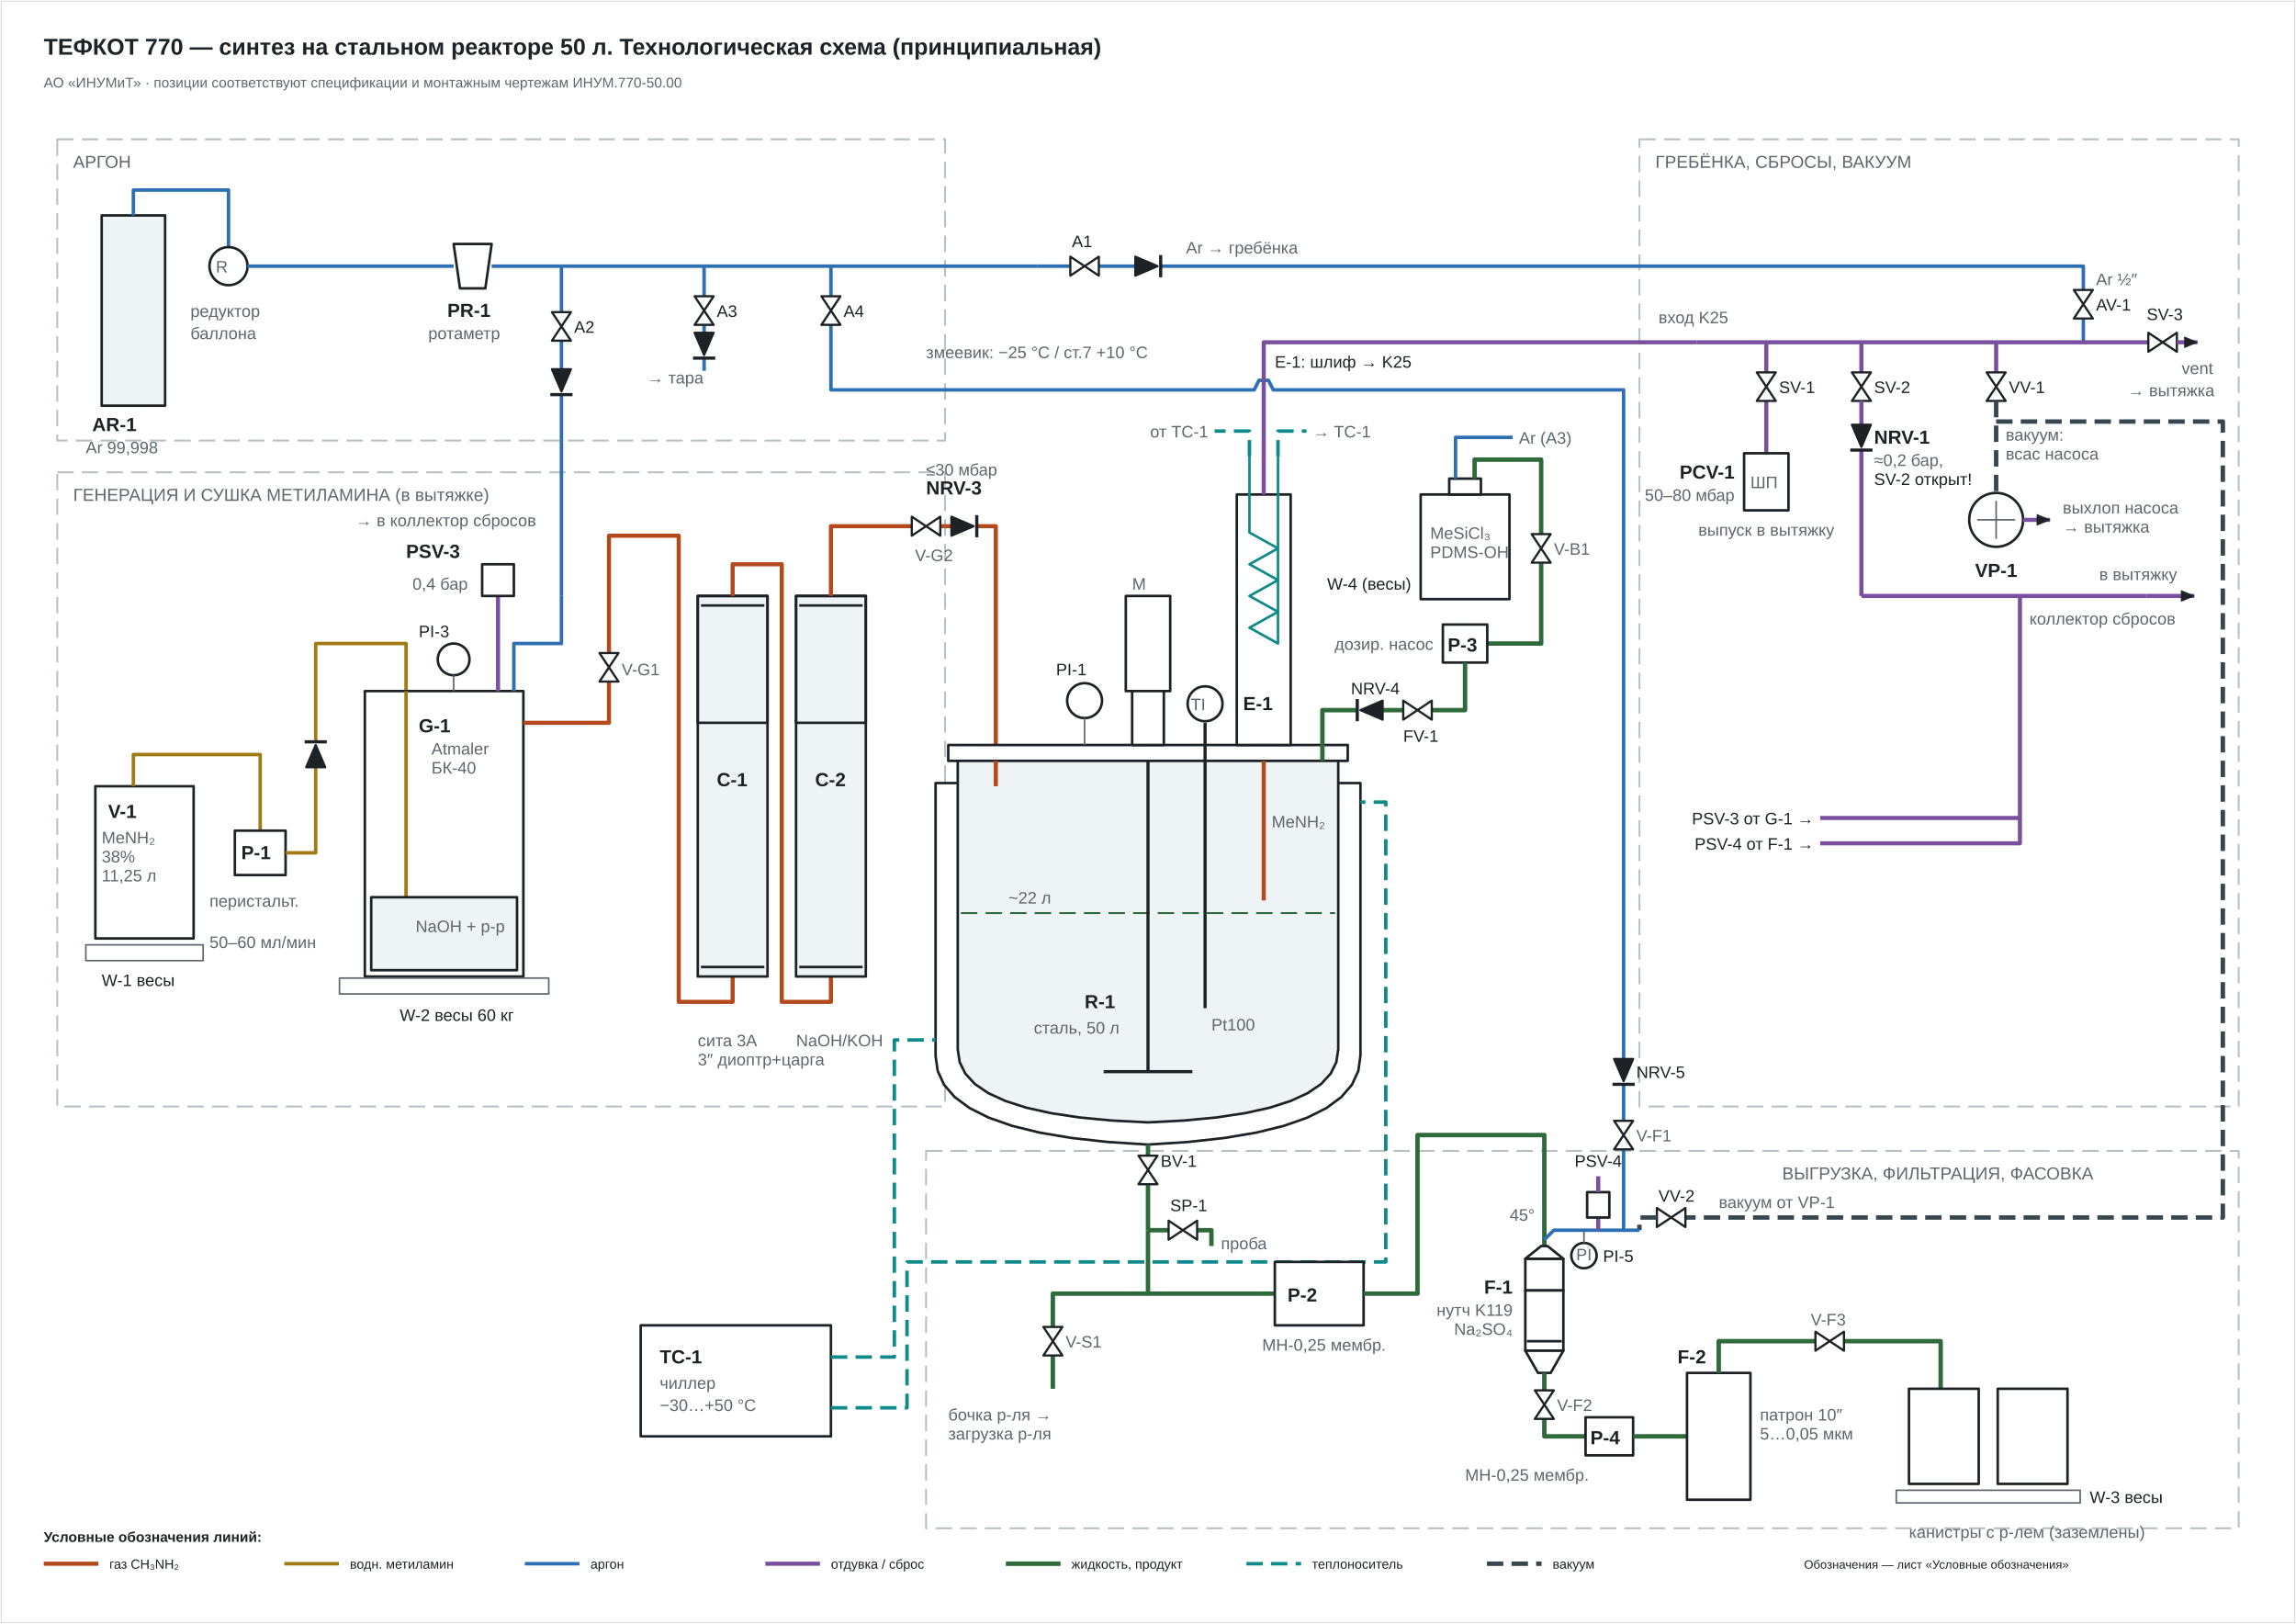
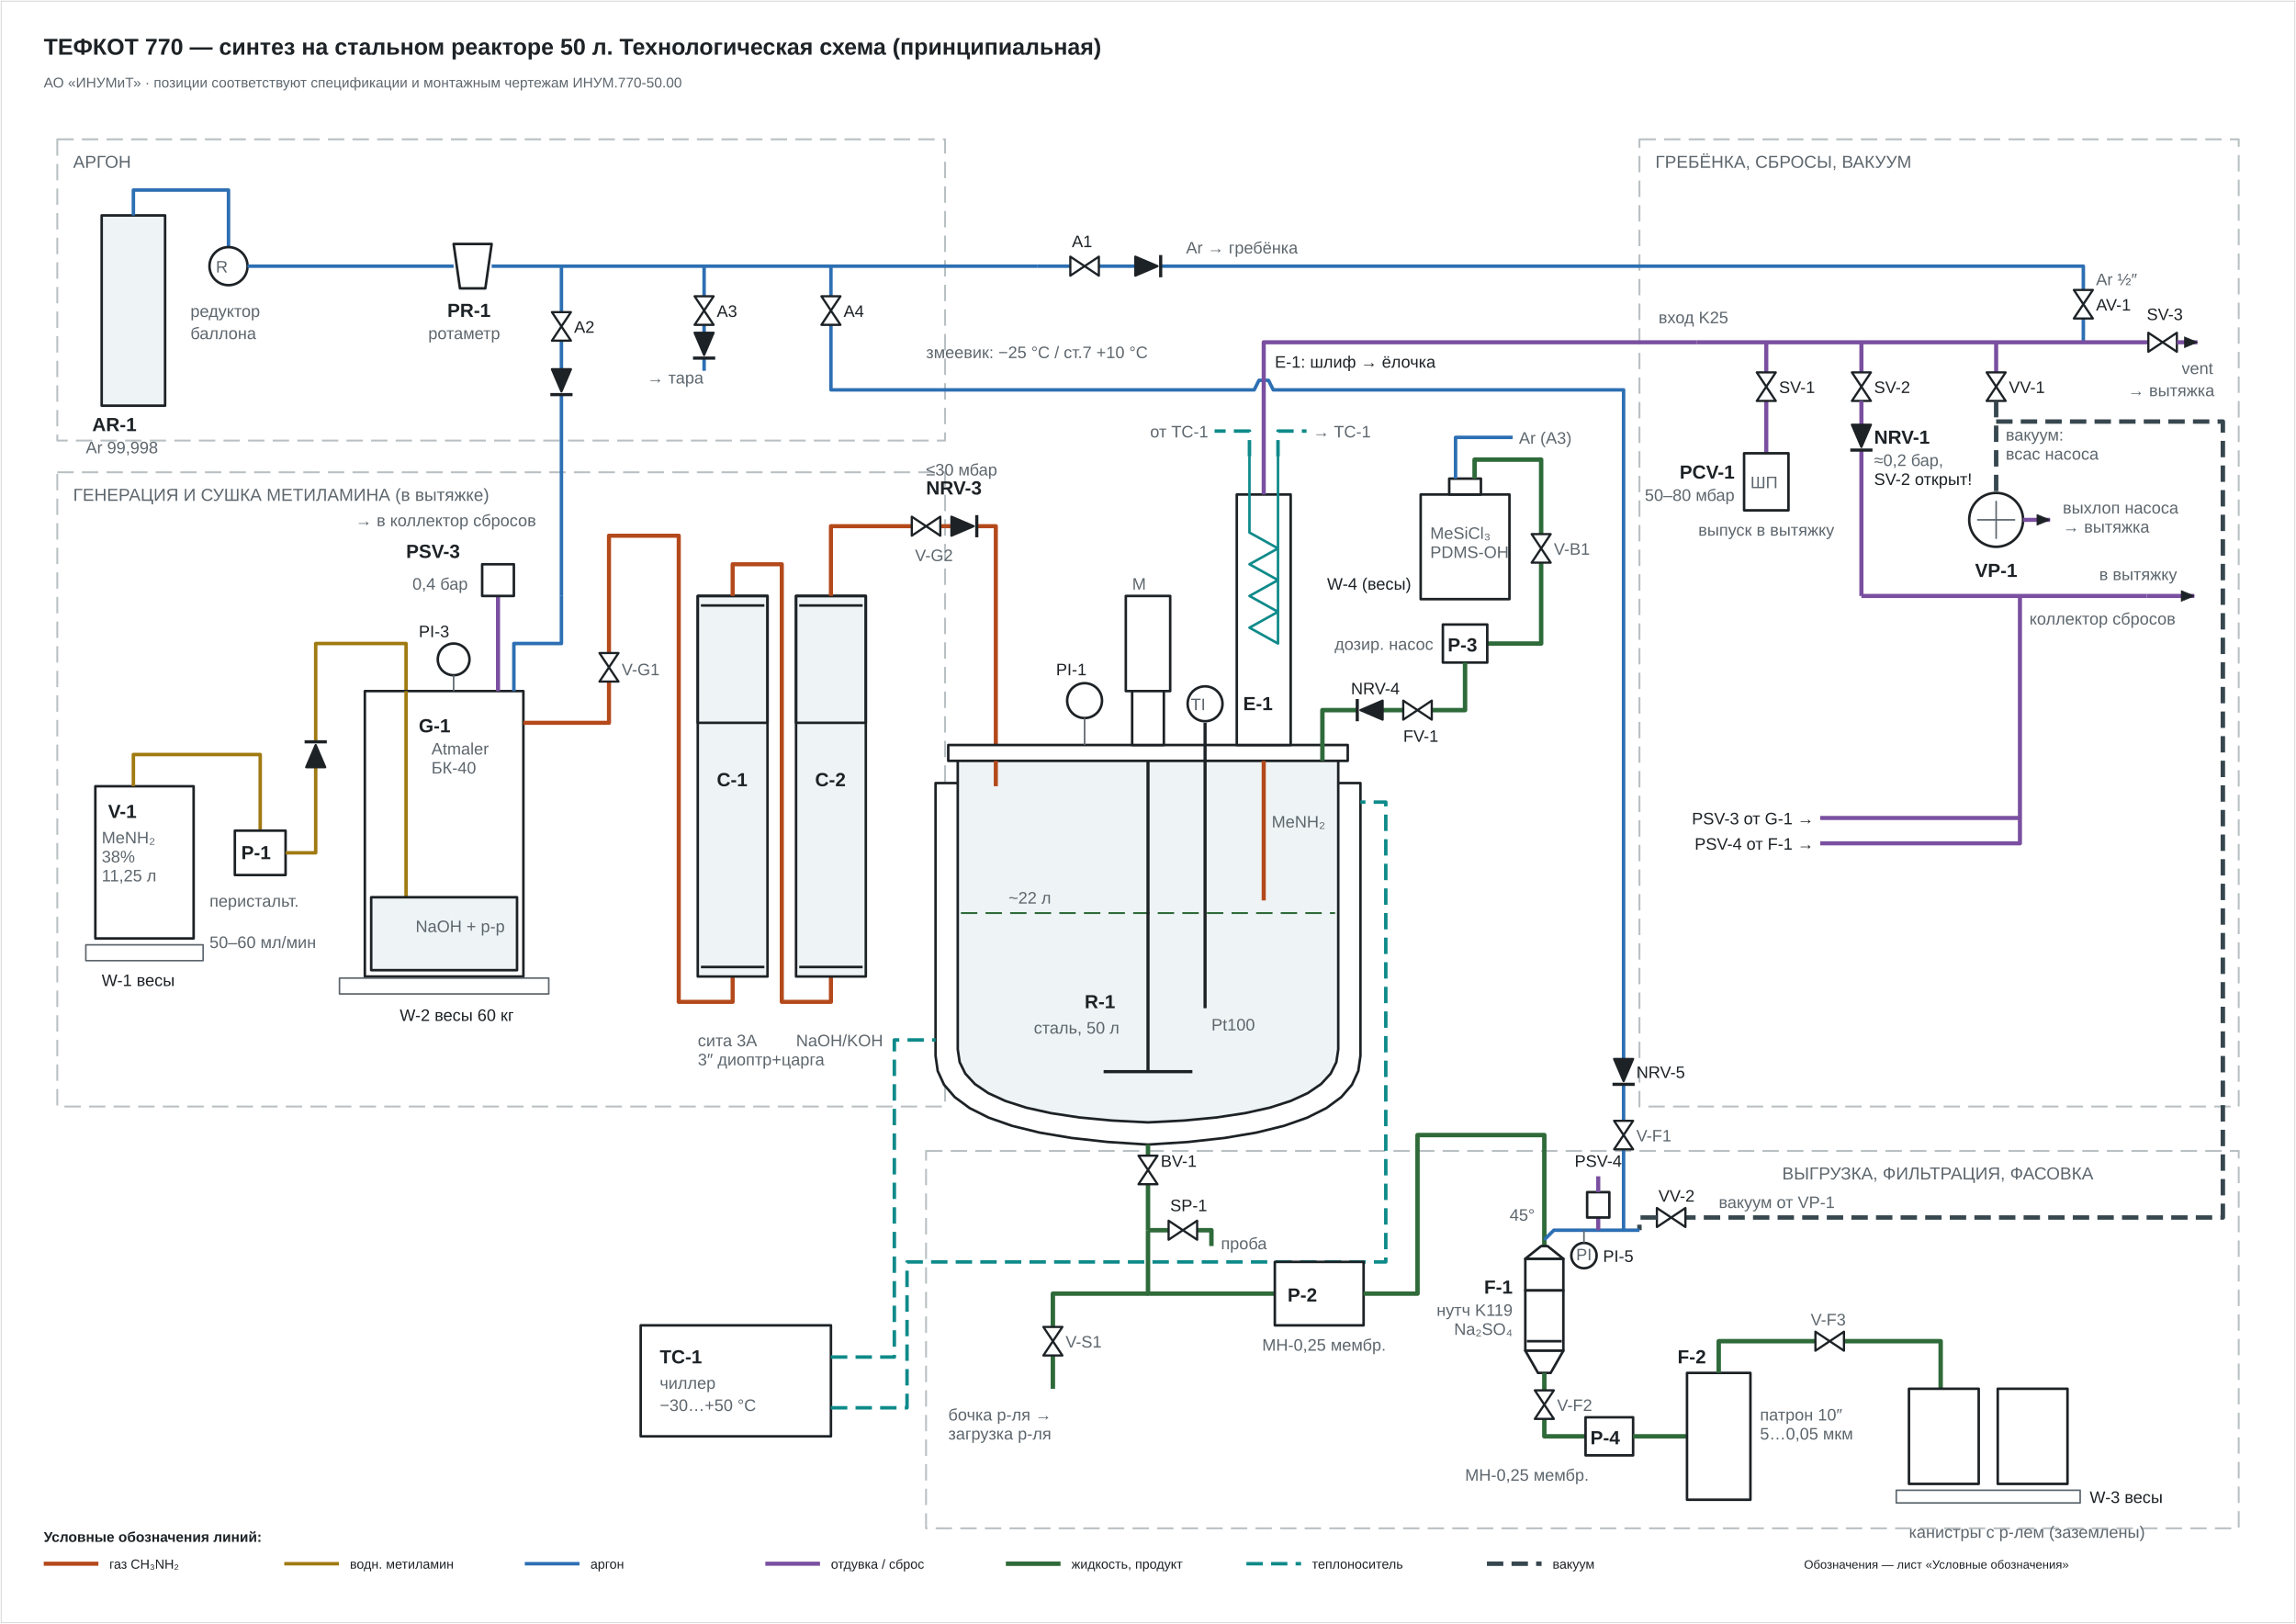
<svg xmlns="http://www.w3.org/2000/svg" viewBox="0 0 420.0 297.0" width="420.0mm" height="297.0mm" font-family="Arial, 'Liberation Sans', sans-serif">
  <rect width="100%" height="100%" fill="#fff" />
  <path d="M0.20,0.20 L419.80,0.20 L419.80,296.80 L0.20,296.80 Z" fill="none" stroke="#bbbbbb" stroke-width="0.1" stroke-linejoin="round" />
  <text x="8.00" y="10.00" font-size="4.2" text-anchor="start" fill="#1d2226" font-weight="bold">ТЕФКОТ 770 — синтез на стальном реакторе 50 л. Технологическая схема (принципиальная)</text>
  <text x="8.00" y="16.00" font-size="2.6" text-anchor="start" fill="#5d666d">АО «ИНУМиТ» · позиции соответствуют спецификации и монтажным чертежам ИНУМ.770-50.00</text>
  <path d="M10.48,25.48 L172.88,25.48 L172.88,80.58 L10.48,80.58 Z" fill="none" stroke="#b9c0c3" stroke-width="0.348" stroke-dasharray="3 1.5" stroke-linejoin="round" />
  <text x="13.38" y="30.70" font-size="3.19" text-anchor="start" fill="#5d666d">АРГОН</text>
  <path d="M10.48,86.38 L172.88,86.38 L172.88,202.38 L10.48,202.38 Z" fill="none" stroke="#b9c0c3" stroke-width="0.348" stroke-dasharray="3 1.5" stroke-linejoin="round" />
  <text x="13.38" y="91.60" font-size="3.19" text-anchor="start" fill="#5d666d">ГЕНЕРАЦИЯ И СУШКА МЕТИЛАМИНА (в вытяжке)</text>
  <path d="M299.90,25.48 L409.52,25.48 L409.52,202.38 L299.90,202.38 Z" fill="none" stroke="#b9c0c3" stroke-width="0.348" stroke-dasharray="3 1.5" stroke-linejoin="round" />
  <text x="302.80" y="30.70" font-size="3.19" text-anchor="start" fill="#5d666d">ГРЕБЁНКА, СБРОСЫ, ВАКУУМ</text>
  <path d="M169.40,210.50 L409.52,210.50 L409.52,279.52 L169.40,279.52 Z" fill="none" stroke="#b9c0c3" stroke-width="0.348" stroke-dasharray="3 1.5" stroke-linejoin="round" />
  <text x="326.00" y="215.72" font-size="3.19" text-anchor="start" fill="#5d666d">ВЫГРУЗКА, ФИЛЬТРАЦИЯ, ФАСОВКА</text>
  <path d="M18.60,39.40 L30.20,39.40 L30.20,74.20 L18.60,74.20 Z" fill="#eef3f5" stroke="#1d2226" stroke-width="0.464" stroke-linejoin="round" />
  <text x="16.86" y="78.84" font-size="3.48" text-anchor="start" fill="#1d2226" font-weight="bold">AR-1</text>
  <text x="15.70" y="82.90" font-size="3.045" text-anchor="start" fill="#5d666d">Ar 99,998</text>
  <path d="M24.40,39.40 L24.40,34.76 L41.80,34.76 L41.80,45.20" fill="none" stroke="#2d6fb3" stroke-width="0.638" stroke-linejoin="round" />
  <circle cx="41.80" cy="48.68" r="3.48" fill="#ffffff" stroke="#1d2226" stroke-width="0.464" />
  <text x="39.48" y="49.84" font-size="3.045" text-anchor="start" fill="#5d666d">R</text>
  <text x="34.84" y="57.96" font-size="3.045" text-anchor="start" fill="#5d666d">редуктор</text>
  <text x="34.84" y="62.02" font-size="3.045" text-anchor="start" fill="#5d666d">баллона</text>
  <path d="M45.28,48.68 L82.98,48.68" fill="none" stroke="#2d6fb3" stroke-width="0.638" stroke-linejoin="round" />
  <path d="M82.98,44.62 L89.94,44.62 L88.78,52.74 L84.14,52.74 Z" fill="#ffffff" stroke="#1d2226" stroke-width="0.464" stroke-linejoin="round" />
  <text x="81.82" y="57.96" font-size="3.48" text-anchor="start" fill="#1d2226" font-weight="bold">PR-1</text>
  <text x="78.34" y="62.02" font-size="3.045" text-anchor="start" fill="#5d666d">ротаметр</text>
  <path d="M89.94,48.68 L169.40,48.68 L189.70,48.68" fill="none" stroke="#2d6fb3" stroke-width="0.638" stroke-linejoin="round" />
  <path d="M102.70,48.68 L102.70,57.09" fill="none" stroke="#2d6fb3" stroke-width="0.638" stroke-linejoin="round" />
  <path d="M102.70,62.31 L102.70,67.53" fill="none" stroke="#2d6fb3" stroke-width="0.638" stroke-linejoin="round" />
  <path d="M102.70,72.17 L102.70,109.00" fill="none" stroke="#2d6fb3" stroke-width="0.638" stroke-linejoin="round" />
  <path d="M100.96,57.09 L104.44,62.31 L100.96,62.31 L104.44,57.09 Z" fill="#ffffff" stroke="#1d2226" stroke-width="0.406" stroke-linejoin="round" />
  <text x="105.02" y="60.86" font-size="3.045" text-anchor="start" fill="#1d2226">A2</text>
  <path d="M100.96,67.53 L102.70,71.59 L104.44,67.53 Z" fill="#1d2226" stroke="#1d2226" stroke-width="0.406" stroke-linejoin="round" />
  <path d="M100.67,72.17 L104.73,72.17" fill="none" stroke="#1d2226" stroke-width="0.58" stroke-linejoin="round" />
  <path d="M128.80,48.68 L128.80,54.19" fill="none" stroke="#2d6fb3" stroke-width="0.638" stroke-linejoin="round" />
  <path d="M128.80,59.41 L128.80,60.86" fill="none" stroke="#2d6fb3" stroke-width="0.638" stroke-linejoin="round" />
  <path d="M128.80,65.50 L128.80,67.82" fill="none" stroke="#2d6fb3" stroke-width="0.638" stroke-linejoin="round" />
  <path d="M127.06,54.19 L130.54,59.41 L127.06,59.41 L130.54,54.19 Z" fill="#ffffff" stroke="#1d2226" stroke-width="0.406" stroke-linejoin="round" />
  <path d="M127.06,60.86 L128.80,64.92 L130.54,60.86 Z" fill="#1d2226" stroke="#1d2226" stroke-width="0.406" stroke-linejoin="round" />
  <path d="M126.77,65.50 L130.83,65.50" fill="none" stroke="#1d2226" stroke-width="0.58" stroke-linejoin="round" />
  <text x="131.12" y="57.96" font-size="3.045" text-anchor="start" fill="#1d2226">A3</text>
  <text x="118.36" y="70.14" font-size="3.045" text-anchor="start" fill="#5d666d">→ тара</text>
  <path d="M152.00,48.68 L152.00,54.19" fill="none" stroke="#2d6fb3" stroke-width="0.638" stroke-linejoin="round" />
  <path d="M152.00,59.41 L152.00,71.30 L229.43,71.30 L230.30,69.56 L232.04,69.56 L232.91,71.30 L297.00,71.30 L297.00,193.68" fill="none" stroke="#2d6fb3" stroke-width="0.638" stroke-linejoin="round" />
  <path d="M297.00,198.32 L297.00,204.99" fill="none" stroke="#2d6fb3" stroke-width="0.638" stroke-linejoin="round" />
  <path d="M297.00,210.21 L297.00,225.00" fill="none" stroke="#2d6fb3" stroke-width="0.638" stroke-linejoin="round" />
  <path d="M150.26,54.19 L153.74,59.41 L150.26,59.41 L153.74,54.19 Z" fill="#ffffff" stroke="#1d2226" stroke-width="0.406" stroke-linejoin="round" />
  <text x="154.32" y="57.96" font-size="3.045" text-anchor="start" fill="#1d2226">A4</text>
  <path d="M295.26,193.68 L297.00,197.74 L298.74,193.68 Z" fill="#1d2226" stroke="#1d2226" stroke-width="0.406" stroke-linejoin="round" />
  <path d="M294.97,198.32 L299.03,198.32" fill="none" stroke="#1d2226" stroke-width="0.58" stroke-linejoin="round" />
  <text x="299.32" y="197.16" font-size="3.045" text-anchor="start" fill="#1d2226">NRV-5</text>
  <path d="M295.26,204.99 L298.74,210.21 L295.26,210.21 L298.74,204.99 Z" fill="#ffffff" stroke="#1d2226" stroke-width="0.406" stroke-linejoin="round" />
  <text x="299.32" y="208.76" font-size="3.045" text-anchor="start" fill="#5d666d">V-F1</text>
  <path d="M189.70,48.68 L195.79,48.68" fill="none" stroke="#2d6fb3" stroke-width="0.638" stroke-linejoin="round" />
  <path d="M201.01,48.68 L207.68,48.68" fill="none" stroke="#2d6fb3" stroke-width="0.638" stroke-linejoin="round" />
  <path d="M212.32,48.68 L381.10,48.68 L381.10,53.03" fill="none" stroke="#2d6fb3" stroke-width="0.638" stroke-linejoin="round" />
  <path d="M381.10,58.25 L381.10,62.60" fill="none" stroke="#2d6fb3" stroke-width="0.638" stroke-linejoin="round" />
  <path d="M195.79,46.94 L201.01,50.42 L201.01,46.94 L195.79,50.42 Z" fill="#ffffff" stroke="#1d2226" stroke-width="0.406" stroke-linejoin="round" />
  <text x="196.08" y="45.20" font-size="3.045" text-anchor="start" fill="#1d2226">A1</text>
  <path d="M207.68,46.94 L211.74,48.68 L207.68,50.42 Z" fill="#1d2226" stroke="#1d2226" stroke-width="0.406" stroke-linejoin="round" />
  <path d="M212.32,46.65 L212.32,50.71" fill="none" stroke="#1d2226" stroke-width="0.58" stroke-linejoin="round" />
  <text x="216.96" y="46.36" font-size="3.045" text-anchor="start" fill="#5d666d">Ar → гребёнка</text>
  <path d="M17.44,143.80 L35.42,143.80 L35.42,171.64 L17.44,171.64 Z" fill="#ffffff" stroke="#1d2226" stroke-width="0.464" stroke-linejoin="round" />
  <text x="19.76" y="149.60" font-size="3.48" text-anchor="start" fill="#1d2226" font-weight="bold">V-1</text>
  <text x="18.60" y="154.24" font-size="3.045" text-anchor="start" fill="#5d666d">MeNH₂</text>
  <text x="18.60" y="157.72" font-size="3.045" text-anchor="start" fill="#5d666d">38%</text>
  <text x="18.60" y="161.20" font-size="3.045" text-anchor="start" fill="#5d666d">11,25 л</text>
  <path d="M15.70,172.80 L37.16,172.80 L37.16,175.70 L15.70,175.70 Z" fill="none" stroke="#5d666d" stroke-width="0.29" stroke-linejoin="round" />
  <text x="18.60" y="180.34" font-size="3.045" text-anchor="start" fill="#1d2226">W-1 весы</text>
  <path d="M24.40,143.80 L24.40,138.00 L47.60,138.00 L47.60,151.92" fill="none" stroke="#a07a12" stroke-width="0.638" stroke-linejoin="round" />
  <path d="M42.96,151.92 L52.24,151.92 L52.24,160.04 L42.96,160.04 Z" fill="#ffffff" stroke="#1d2226" stroke-width="0.464" stroke-linejoin="round" />
  <text x="44.12" y="157.14" font-size="3.48" text-anchor="start" fill="#1d2226" font-weight="bold">P-1</text>
  <text x="38.32" y="165.84" font-size="3.045" text-anchor="start" fill="#5d666d">перистальт.</text>
  <text x="38.32" y="173.38" font-size="3.045" text-anchor="start" fill="#5d666d">50–60 мл/мин</text>
  <path d="M52.24,155.98 L57.75,155.98 L57.75,140.32" fill="none" stroke="#a07a12" stroke-width="0.638" stroke-linejoin="round" />
  <path d="M57.75,135.68 L57.75,117.70 L74.28,117.70 L74.28,126.40" fill="none" stroke="#a07a12" stroke-width="0.638" stroke-linejoin="round" />
  <path d="M56.01,140.32 L57.75,136.26 L59.49,140.32 Z" fill="#1d2226" stroke="#1d2226" stroke-width="0.406" stroke-linejoin="round" />
  <path d="M55.72,135.68 L59.78,135.68" fill="none" stroke="#1d2226" stroke-width="0.58" stroke-linejoin="round" />
  <path d="M66.74,126.40 L95.74,126.40 L95.74,178.60 L66.74,178.60 Z" fill="#ffffff" stroke="#1d2226" stroke-width="0.464" stroke-linejoin="round" />
  <path d="M74.28,126.40 L74.28,172.80" fill="none" stroke="#a07a12" stroke-width="0.638" stroke-linejoin="round" />
  <path d="M67.90,164.10 L94.58,164.10 L94.58,177.44 L67.90,177.44 Z" fill="#eef3f5" stroke="#1d2226" stroke-width="0.464" stroke-linejoin="round" />
  <text x="76.02" y="170.48" font-size="3.045" text-anchor="start" fill="#5d666d">NaOH + р-р</text>
  <text x="76.60" y="133.94" font-size="3.48" text-anchor="start" fill="#1d2226" font-weight="bold">G-1</text>
  <text x="78.92" y="138.00" font-size="3.045" text-anchor="start" fill="#5d666d">Atmaler</text>
  <text x="78.92" y="141.48" font-size="3.045" text-anchor="start" fill="#5d666d">БК-40</text>
  <path d="M62.10,178.89 L100.38,178.89 L100.38,181.79 L62.10,181.79 Z" fill="none" stroke="#5d666d" stroke-width="0.29" stroke-linejoin="round" />
  <text x="73.12" y="186.72" font-size="3.045" text-anchor="start" fill="#1d2226">W-2 весы 60 кг</text>
  <path d="M91.10,126.40 L91.10,117.70 L91.10,109.00" fill="none" stroke="#7a4fa0" stroke-width="0.754" stroke-linejoin="round" />
  <path d="M88.20,103.20 L94.00,103.20 L94.00,109.00 L88.20,109.00 Z" fill="#ffffff" stroke="#1d2226" stroke-width="0.464" stroke-linejoin="round" />
  <text x="74.28" y="102.04" font-size="3.48" text-anchor="start" fill="#1d2226" font-weight="bold">PSV-3</text>
  <text x="75.44" y="107.84" font-size="3.045" text-anchor="start" fill="#5d666d">0,4 бар</text>
  <text x="65.00" y="96.24" font-size="3.045" text-anchor="start" fill="#5d666d">→ в коллектор сбросов</text>
  <circle cx="82.98" cy="120.60" r="2.90" fill="#ffffff" stroke="#1d2226" stroke-width="0.464" />
  <path d="M82.98,123.50 L82.98,126.40" fill="none" stroke="#5d666d" stroke-width="0.29" stroke-linejoin="round" />
  <text x="76.60" y="116.54" font-size="3.045" text-anchor="start" fill="#1d2226">PI-3</text>
  <path d="M102.70,109.00 L102.70,117.70 L94.00,117.70 L94.00,126.40" fill="none" stroke="#2d6fb3" stroke-width="0.638" stroke-linejoin="round" />
  <path d="M95.74,132.20 L111.40,132.20 L111.40,124.66" fill="none" stroke="#b4491b" stroke-width="0.754" stroke-linejoin="round" />
  <path d="M111.40,119.44 L111.40,97.98 L124.16,97.98 L124.16,183.24 L134.02,183.24 L134.02,178.60" fill="none" stroke="#b4491b" stroke-width="0.754" stroke-linejoin="round" />
  <path d="M109.66,119.44 L113.14,124.66 L109.66,124.66 L113.14,119.44 Z" fill="#ffffff" stroke="#1d2226" stroke-width="0.406" stroke-linejoin="round" />
  <text x="113.72" y="123.50" font-size="3.045" text-anchor="start" fill="#5d666d">V-G1</text>
  <path d="M127.64,109.00 L140.40,109.00 L140.40,178.60 L127.64,178.60 Z" fill="#eef3f5" stroke="#1d2226" stroke-width="0.464" stroke-linejoin="round" />
  <path d="M127.64,109.00 L140.40,109.00 L140.40,132.20 L127.64,132.20 Z" fill="none" stroke="#1d2226" stroke-width="0.464" stroke-linejoin="round" />
  <path d="M128.22,110.74 L139.82,110.74" fill="none" stroke="#1d2226" stroke-width="0.464" stroke-linejoin="round" />
  <path d="M128.22,176.86 L139.82,176.86" fill="none" stroke="#1d2226" stroke-width="0.464" stroke-linejoin="round" />
  <text x="131.12" y="143.80" font-size="3.48" text-anchor="start" fill="#1d2226" font-weight="bold">C-1</text>
  <text x="127.64" y="191.36" font-size="3.045" text-anchor="start" fill="#5d666d">сита 3A</text>
  <text x="127.64" y="194.84" font-size="3.045" text-anchor="start" fill="#5d666d">3″ диоптр+царга</text>
  <path d="M134.02,109.00 L134.02,103.20 L143.01,103.20 L143.01,183.24 L152.00,183.24 L152.00,178.60" fill="none" stroke="#b4491b" stroke-width="0.754" stroke-linejoin="round" />
  <path d="M145.62,109.00 L158.38,109.00 L158.38,178.60 L145.62,178.60 Z" fill="#eef3f5" stroke="#1d2226" stroke-width="0.464" stroke-linejoin="round" />
  <path d="M145.62,109.00 L158.38,109.00 L158.38,132.20 L145.62,132.20 Z" fill="none" stroke="#1d2226" stroke-width="0.464" stroke-linejoin="round" />
  <path d="M146.20,110.74 L157.80,110.74" fill="none" stroke="#1d2226" stroke-width="0.464" stroke-linejoin="round" />
  <path d="M146.20,176.86 L157.80,176.86" fill="none" stroke="#1d2226" stroke-width="0.464" stroke-linejoin="round" />
  <text x="149.10" y="143.80" font-size="3.48" text-anchor="start" fill="#1d2226" font-weight="bold">C-2</text>
  <text x="145.62" y="191.36" font-size="3.045" text-anchor="start" fill="#5d666d">NaOH/KOH</text>
  <path d="M152.00,109.00 L152.00,96.24 L166.79,96.24" fill="none" stroke="#b4491b" stroke-width="0.754" stroke-linejoin="round" />
  <path d="M172.01,96.24 L174.04,96.24" fill="none" stroke="#b4491b" stroke-width="0.754" stroke-linejoin="round" />
  <path d="M178.68,96.24 L182.16,96.24 L182.16,136.26" fill="none" stroke="#b4491b" stroke-width="0.754" stroke-linejoin="round" />
  <path d="M166.79,94.50 L172.01,97.98 L172.01,94.50 L166.79,97.98 Z" fill="#ffffff" stroke="#1d2226" stroke-width="0.406" stroke-linejoin="round" />
  <text x="167.37" y="102.62" font-size="3.045" text-anchor="start" fill="#5d666d">V-G2</text>
  <path d="M174.04,94.50 L178.10,96.24 L174.04,97.98 Z" fill="#1d2226" stroke="#1d2226" stroke-width="0.406" stroke-linejoin="round" />
  <path d="M178.68,94.21 L178.68,98.27" fill="none" stroke="#1d2226" stroke-width="0.58" stroke-linejoin="round" />
  <text x="169.40" y="90.44" font-size="3.48" text-anchor="start" fill="#1d2226" font-weight="bold">NRV-3</text>
  <text x="169.40" y="86.96" font-size="3.045" text-anchor="start" fill="#5d666d">≤30 мбар</text>
  <path d="M171.14,143.22 L171.14,193.10 L171.53,195.87 L172.69,198.39 L174.64,200.65 L177.36,202.66 L180.85,204.41 L185.13,205.91 L190.18,207.15 L196.01,208.13 L202.62,208.86 L210.00,209.34 L217.38,208.86 L223.99,208.13 L229.82,207.15 L234.87,205.91 L239.14,204.41 L242.64,202.66 L245.36,200.65 L247.31,198.39 L248.47,195.87 L248.86,193.10 L248.86,143.22 Z" fill="#ffffff" stroke="#1d2226" stroke-width="0.464" stroke-linejoin="round" />
  <path d="M175.20,138.00 L175.20,191.94 L175.55,194.27 L176.59,196.37 L178.33,198.26 L180.77,199.92 L183.90,201.36 L187.73,202.59 L192.25,203.59 L197.47,204.38 L203.39,204.94 L210.00,205.28 L216.61,204.94 L222.53,204.38 L227.75,203.59 L232.27,202.59 L236.10,201.36 L239.23,199.92 L241.67,198.26 L243.41,196.37 L244.45,194.27 L244.80,191.94 L244.80,138.00 Z" fill="#eef3f5" stroke="#1d2226" stroke-width="0.464" stroke-linejoin="round" />
  <path d="M173.46,136.26 L246.54,136.26 L246.54,139.16 L173.46,139.16 Z" fill="#ffffff" stroke="#1d2226" stroke-width="0.464" stroke-linejoin="round" />
  <path d="M175.78,167.00 L244.22,167.00" fill="none" stroke="#2f6b3a" stroke-width="0.348" stroke-dasharray="3 1.5" stroke-linejoin="round" />
  <text x="184.48" y="165.26" font-size="3.045" text-anchor="start" fill="#5d666d">~22 л</text>
  <text x="198.40" y="184.40" font-size="3.48" text-anchor="start" fill="#1d2226" font-weight="bold">R-1</text>
  <text x="189.12" y="189.04" font-size="3.045" text-anchor="start" fill="#5d666d">сталь, 50 л</text>
  <path d="M182.16,139.16 L182.16,143.80" fill="none" stroke="#b4491b" stroke-width="0.754" stroke-linejoin="round" />
  <path d="M231.17,139.16 L231.17,164.68" fill="none" stroke="#b4491b" stroke-width="0.754" stroke-linejoin="round" />
  <text x="232.62" y="151.34" font-size="3.045" text-anchor="start" fill="#5d666d">MeNH₂</text>
  <circle cx="198.40" cy="128.14" r="3.19" fill="#ffffff" stroke="#1d2226" stroke-width="0.464" />
  <path d="M198.40,131.33 L198.40,136.26" fill="none" stroke="#5d666d" stroke-width="0.29" stroke-linejoin="round" />
  <text x="193.18" y="123.50" font-size="3.045" text-anchor="start" fill="#1d2226">PI-1</text>
  <path d="M205.94,109.00 L214.06,109.00 L214.06,126.40 L205.94,126.40 Z" fill="#ffffff" stroke="#1d2226" stroke-width="0.464" stroke-linejoin="round" />
  <text x="207.10" y="107.84" font-size="3.045" text-anchor="start" fill="#5d666d">M</text>
  <path d="M207.10,126.40 L212.90,126.40 L212.90,136.26 L207.10,136.26 Z" fill="#ffffff" stroke="#1d2226" stroke-width="0.464" stroke-linejoin="round" />
  <path d="M210.00,139.16 L210.00,196.00" fill="none" stroke="#1d2226" stroke-width="0.58" stroke-linejoin="round" />
  <path d="M201.88,196.00 L218.12,196.00" fill="none" stroke="#1d2226" stroke-width="0.58" stroke-linejoin="round" />
  <path d="M220.44,132.20 L220.44,184.40" fill="none" stroke="#1d2226" stroke-width="0.58" stroke-linejoin="round" />
  <circle cx="220.44" cy="128.72" r="3.19" fill="#ffffff" stroke="#1d2226" stroke-width="0.464" />
  <text x="217.83" y="129.88" font-size="3.045" text-anchor="start" fill="#5d666d">TI</text>
  <text x="221.60" y="188.46" font-size="3.045" text-anchor="start" fill="#5d666d">Pt100</text>
  <path d="M226.24,90.44 L236.10,90.44 L236.10,136.26 L226.24,136.26 Z" fill="#ffffff" stroke="#1d2226" stroke-width="0.464" stroke-linejoin="round" />
  <path d="M228.56,83.48 L228.56,97.40 L233.78,100.30 L228.56,103.20 L233.78,106.10 L228.56,109.00 L233.78,111.90 L228.56,114.80 L233.78,117.70 L233.78,83.48" fill="none" stroke="#0f8a8a" stroke-width="0.464" stroke-linejoin="round" />
  <path d="M228.56,83.48 L228.56,78.84 L222.18,78.84" fill="none" stroke="#0f8a8a" stroke-width="0.638" stroke-dasharray="3 1.5" stroke-linejoin="round" />
  <path d="M233.78,83.48 L233.78,78.84 L239.00,78.84" fill="none" stroke="#0f8a8a" stroke-width="0.638" stroke-dasharray="3 1.5" stroke-linejoin="round" />
  <text x="240.16" y="80.00" font-size="3.045" text-anchor="start" fill="#5d666d">→ TC-1</text>
  <text x="221.02" y="80.00" font-size="3.045" text-anchor="end" fill="#5d666d">от TC-1</text>
  <text x="227.40" y="129.88" font-size="3.48" text-anchor="start" fill="#1d2226" font-weight="bold">E-1</text>
  <text x="169.40" y="65.50" font-size="3.045" text-anchor="start" fill="#5d666d">змеевик: −25 °C / ст.7 +10 °C</text>
  <path d="M259.88,90.44 L276.12,90.44 L276.12,109.58 L259.88,109.58 Z" fill="#ffffff" stroke="#1d2226" stroke-width="0.464" stroke-linejoin="round" />
  <path d="M265.10,87.54 L270.90,87.54 L270.90,90.44 L265.10,90.44 Z" fill="#ffffff" stroke="#1d2226" stroke-width="0.464" stroke-linejoin="round" />
  <text x="261.62" y="98.56" font-size="3.045" text-anchor="start" fill="#5d666d">MeSiCl₃</text>
  <text x="261.62" y="102.04" font-size="3.045" text-anchor="start" fill="#5d666d">PDMS-OH</text>
  <text x="258.14" y="107.84" font-size="3.045" text-anchor="end" fill="#1d2226">W-4 (весы)</text>
  <path d="M266.26,87.54 L266.26,80.00 L276.70,80.00" fill="none" stroke="#2d6fb3" stroke-width="0.638" stroke-linejoin="round" />
  <text x="277.86" y="81.16" font-size="3.045" text-anchor="start" fill="#5d666d">Ar (A3)</text>
  <path d="M269.74,87.54 L269.74,84.06 L281.92,84.06 L281.92,97.69" fill="none" stroke="#2f6b3a" stroke-width="0.812" stroke-linejoin="round" />
  <path d="M281.92,102.91 L281.92,117.70 L272.06,117.70" fill="none" stroke="#2f6b3a" stroke-width="0.812" stroke-linejoin="round" />
  <path d="M280.18,97.69 L283.66,102.91 L280.18,102.91 L283.66,97.69 Z" fill="#ffffff" stroke="#1d2226" stroke-width="0.406" stroke-linejoin="round" />
  <text x="284.24" y="101.46" font-size="3.045" text-anchor="start" fill="#5d666d">V-B1</text>
  <path d="M263.94,114.22 L272.06,114.22 L272.06,121.18 L263.94,121.18 Z" fill="#ffffff" stroke="#1d2226" stroke-width="0.464" stroke-linejoin="round" />
  <text x="264.81" y="119.15" font-size="3.48" text-anchor="start" fill="#1d2226" font-weight="bold">P-3</text>
  <text x="262.20" y="118.86" font-size="3.045" text-anchor="end" fill="#5d666d">дозир. насос</text>
  <path d="M268.00,121.18 L268.00,129.88 L261.91,129.88" fill="none" stroke="#2f6b3a" stroke-width="0.812" stroke-linejoin="round" />
  <path d="M256.69,129.88 L252.92,129.88" fill="none" stroke="#2f6b3a" stroke-width="0.812" stroke-linejoin="round" />
  <path d="M248.28,129.88 L241.90,129.88 L241.90,139.16" fill="none" stroke="#2f6b3a" stroke-width="0.812" stroke-linejoin="round" />
  <path d="M256.69,128.14 L261.91,131.62 L261.91,128.14 L256.69,131.62 Z" fill="#ffffff" stroke="#1d2226" stroke-width="0.406" stroke-linejoin="round" />
  <text x="256.69" y="135.68" font-size="3.045" text-anchor="start" fill="#1d2226">FV-1</text>
  <path d="M252.92,128.14 L248.86,129.88 L252.92,131.62 Z" fill="#1d2226" stroke="#1d2226" stroke-width="0.406" stroke-linejoin="round" />
  <path d="M248.28,127.85 L248.28,131.91" fill="none" stroke="#1d2226" stroke-width="0.58" stroke-linejoin="round" />
  <text x="247.12" y="126.98" font-size="3.045" text-anchor="start" fill="#1d2226">NRV-4</text>
  <path d="M231.17,90.44 L231.17,62.60 L310.34,62.60" fill="none" stroke="#7a4fa0" stroke-width="0.754" stroke-linejoin="round" />
-   <text x="233.20" y="67.24" font-size="3.045" text-anchor="start" fill="#1d2226">E-1: шлиф → K25</text>
+   <text x="233.20" y="67.24" font-size="3.045" text-anchor="start" fill="#1d2226">E-1: шлиф → ёлочка</text>
  <path d="M117.20,242.40 L152.00,242.40 L152.00,262.70 L117.20,262.70 Z" fill="#ffffff" stroke="#1d2226" stroke-width="0.464" stroke-linejoin="round" />
  <text x="120.68" y="249.36" font-size="3.48" text-anchor="start" fill="#1d2226" font-weight="bold">TC-1</text>
  <text x="120.68" y="254.00" font-size="3.045" text-anchor="start" fill="#5d666d">чиллер</text>
  <text x="120.68" y="258.06" font-size="3.045" text-anchor="start" fill="#5d666d">−30…+50 °C</text>
  <path d="M152.00,248.20 L163.60,248.20 L163.60,190.20 L171.14,190.20" fill="none" stroke="#0f8a8a" stroke-width="0.638" stroke-dasharray="3 1.5" stroke-linejoin="round" />
  <path d="M152.00,257.48 L165.92,257.48 L165.92,230.80 L253.50,230.80 L253.50,146.70 L248.86,146.70" fill="none" stroke="#0f8a8a" stroke-width="0.638" stroke-dasharray="3 1.5" stroke-linejoin="round" />
  <path d="M310.34,62.60 L392.99,62.60" fill="none" stroke="#7a4fa0" stroke-width="0.754" stroke-linejoin="round" />
  <text x="303.38" y="59.12" font-size="3.045" text-anchor="start" fill="#5d666d">вход K25</text>
  <path d="M323.10,62.60 L323.10,68.11" fill="none" stroke="#7a4fa0" stroke-width="0.754" stroke-linejoin="round" />
  <path d="M323.10,73.33 L323.10,82.90" fill="none" stroke="#7a4fa0" stroke-width="0.754" stroke-linejoin="round" />
  <path d="M321.36,68.11 L324.84,73.33 L321.36,73.33 L324.84,68.11 Z" fill="#ffffff" stroke="#1d2226" stroke-width="0.406" stroke-linejoin="round" />
  <text x="325.42" y="71.88" font-size="3.045" text-anchor="start" fill="#1d2226">SV-1</text>
  <path d="M319.04,82.90 L327.16,82.90 L327.16,93.34 L319.04,93.34 Z" fill="#ffffff" stroke="#1d2226" stroke-width="0.464" stroke-linejoin="round" />
  <text x="320.20" y="89.28" font-size="3.045" text-anchor="start" fill="#5d666d">ШП</text>
  <text x="317.30" y="87.54" font-size="3.48" text-anchor="end" fill="#1d2226" font-weight="bold">PCV-1</text>
  <text x="317.30" y="91.60" font-size="3.045" text-anchor="end" fill="#5d666d">50–80 мбар</text>
  <text x="323.10" y="97.98" font-size="3.045" text-anchor="middle" fill="#5d666d">выпуск в вытяжку</text>
  <path d="M340.50,62.60 L340.50,68.11" fill="none" stroke="#7a4fa0" stroke-width="0.754" stroke-linejoin="round" />
  <path d="M338.76,68.11 L342.24,73.33 L338.76,73.33 L342.24,68.11 Z" fill="#ffffff" stroke="#1d2226" stroke-width="0.406" stroke-linejoin="round" />
  <text x="342.82" y="71.88" font-size="3.045" text-anchor="start" fill="#1d2226">SV-2</text>
  <path d="M340.50,73.33 L340.50,77.68" fill="none" stroke="#7a4fa0" stroke-width="0.754" stroke-linejoin="round" />
  <path d="M340.50,82.32 L340.50,109.00" fill="none" stroke="#7a4fa0" stroke-width="0.754" stroke-linejoin="round" />
  <path d="M338.76,77.68 L340.50,81.74 L342.24,77.68 Z" fill="#1d2226" stroke="#1d2226" stroke-width="0.406" stroke-linejoin="round" />
  <path d="M338.47,82.32 L342.53,82.32" fill="none" stroke="#1d2226" stroke-width="0.58" stroke-linejoin="round" />
  <text x="342.82" y="81.16" font-size="3.48" text-anchor="start" fill="#1d2226" font-weight="bold">NRV-1</text>
  <text x="342.82" y="85.22" font-size="3.045" text-anchor="start" fill="#5d666d">≈0,2 бар,</text>
  <text x="342.82" y="88.70" font-size="3.045" text-anchor="start" fill="#1d2226">SV-2 открыт!</text>
  <path d="M365.15,62.60 L365.15,68.11" fill="none" stroke="#7a4fa0" stroke-width="0.754" stroke-linejoin="round" />
  <path d="M363.41,68.11 L366.89,73.33 L363.41,73.33 L366.89,68.11 Z" fill="#ffffff" stroke="#1d2226" stroke-width="0.406" stroke-linejoin="round" />
  <text x="367.47" y="71.88" font-size="3.045" text-anchor="start" fill="#1d2226">VV-1</text>
  <path d="M365.15,73.33 L365.15,90.15" fill="none" stroke="#37474f" stroke-width="0.812" stroke-dasharray="3 1.5" stroke-linejoin="round" />
  <path d="M365.15,77.10 L406.62,77.10 L406.62,222.68 L308.31,222.68" fill="none" stroke="#37474f" stroke-width="0.812" stroke-dasharray="3 1.5" stroke-linejoin="round" />
  <path d="M303.09,220.94 L308.31,224.42 L308.31,220.94 L303.09,224.42 Z" fill="#ffffff" stroke="#1d2226" stroke-width="0.406" stroke-linejoin="round" />
  <path d="M303.09,222.68 L299.90,222.68 L299.90,225.00" fill="none" stroke="#37474f" stroke-width="0.812" stroke-dasharray="3 1.5" stroke-linejoin="round" />
  <text x="303.38" y="219.78" font-size="3.045" text-anchor="start" fill="#1d2226">VV-2</text>
  <text x="314.40" y="220.94" font-size="3.045" text-anchor="start" fill="#5d666d">вакуум от VP-1</text>
  <text x="366.89" y="80.58" font-size="3.045" text-anchor="start" fill="#5d666d">вакуум:</text>
  <text x="366.89" y="84.06" font-size="3.045" text-anchor="start" fill="#5d666d">всас насоса</text>
  <circle cx="365.15" cy="95.08" r="4.93" fill="#ffffff" stroke="#1d2226" stroke-width="0.464" />
  <path d="M361.67,95.08 L368.63,95.08" fill="none" stroke="#5d666d" stroke-width="0.29" stroke-linejoin="round" />
  <path d="M365.15,91.60 L365.15,98.56" fill="none" stroke="#5d666d" stroke-width="0.29" stroke-linejoin="round" />
  <text x="365.15" y="105.52" font-size="3.48" text-anchor="middle" fill="#1d2226" font-weight="bold">VP-1</text>
  <path d="M370.08,95.08 L375.01,95.08" fill="none" stroke="#7a4fa0" stroke-width="0.754" stroke-linejoin="round" />
  <path d="M375.01,95.08 L372.61,96.08 L372.61,94.08 Z" fill="#1d2226" stroke="#1d2226" stroke-width="0.1" stroke-linejoin="round" />
  <text x="377.33" y="93.92" font-size="3.045" text-anchor="start" fill="#5d666d">выхлоп насоса</text>
  <text x="377.33" y="97.40" font-size="3.045" text-anchor="start" fill="#5d666d">→ вытяжка</text>
  <path d="M379.36,53.03 L382.84,58.25 L379.36,58.25 L382.84,53.03 Z" fill="#ffffff" stroke="#1d2226" stroke-width="0.406" stroke-linejoin="round" />
  <text x="383.42" y="56.80" font-size="3.045" text-anchor="start" fill="#1d2226">AV-1</text>
  <text x="383.42" y="52.16" font-size="3.045" text-anchor="start" fill="#5d666d">Ar ½″</text>
  <path d="M392.99,60.86 L398.21,64.34 L398.21,60.86 L392.99,64.34 Z" fill="#ffffff" stroke="#1d2226" stroke-width="0.406" stroke-linejoin="round" />
  <text x="392.70" y="58.54" font-size="3.045" text-anchor="start" fill="#1d2226">SV-3</text>
  <path d="M398.21,62.60 L401.98,62.60" fill="none" stroke="#7a4fa0" stroke-width="0.754" stroke-linejoin="round" />
  <path d="M401.98,62.60 L399.58,63.60 L399.58,61.60 Z" fill="#1d2226" stroke="#1d2226" stroke-width="0.1" stroke-linejoin="round" />
  <text x="399.08" y="68.40" font-size="3.045" text-anchor="start" fill="#5d666d">vent</text>
  <text x="389.22" y="72.46" font-size="3.045" text-anchor="start" fill="#5d666d">→ вытяжка</text>
  <path d="M340.50,109.00 L392.70,109.00" fill="none" stroke="#7a4fa0" stroke-width="0.754" stroke-linejoin="round" />
  <path d="M392.70,109.00 L401.40,109.00" fill="none" stroke="#7a4fa0" stroke-width="0.754" stroke-linejoin="round" />
  <path d="M401.40,109.00 L399.00,110.00 L399.00,108.00 Z" fill="#1d2226" stroke="#1d2226" stroke-width="0.1" stroke-linejoin="round" />
  <text x="371.24" y="114.22" font-size="3.045" text-anchor="start" fill="#5d666d">коллектор сбросов</text>
  <text x="384.00" y="106.10" font-size="3.045" text-anchor="start" fill="#5d666d">в вытяжку</text>
  <text x="331.80" y="150.76" font-size="3.045" text-anchor="end" fill="#1d2226">PSV-3 от G-1 →</text>
  <path d="M332.96,149.60 L369.50,149.60" fill="none" stroke="#7a4fa0" stroke-width="0.754" stroke-linejoin="round" />
  <text x="331.80" y="155.40" font-size="3.045" text-anchor="end" fill="#1d2226">PSV-4 от F-1 →</text>
  <path d="M332.96,154.24 L369.50,154.24 L369.50,109.00" fill="none" stroke="#7a4fa0" stroke-width="0.754" stroke-linejoin="round" />
  <path d="M210.00,209.34 L210.00,211.37" fill="none" stroke="#2f6b3a" stroke-width="0.812" stroke-linejoin="round" />
  <path d="M210.00,216.59 L210.00,225.00" fill="none" stroke="#2f6b3a" stroke-width="0.812" stroke-linejoin="round" />
  <path d="M208.26,211.37 L211.74,216.59 L208.26,216.59 L211.74,211.37 Z" fill="#ffffff" stroke="#1d2226" stroke-width="0.406" stroke-linejoin="round" />
  <text x="212.32" y="213.40" font-size="3.045" text-anchor="start" fill="#1d2226">BV-1</text>
  <path d="M210.00,225.00 L210.00,236.60 L233.20,236.60" fill="none" stroke="#2f6b3a" stroke-width="0.812" stroke-linejoin="round" />
  <path d="M210.00,225.00 L213.77,225.00" fill="none" stroke="#2f6b3a" stroke-width="0.812" stroke-linejoin="round" />
  <path d="M218.99,225.00 L221.60,225.00 L221.60,227.90" fill="none" stroke="#2f6b3a" stroke-width="0.812" stroke-linejoin="round" />
  <path d="M213.77,223.26 L218.99,226.74 L218.99,223.26 L213.77,226.74 Z" fill="#ffffff" stroke="#1d2226" stroke-width="0.406" stroke-linejoin="round" />
  <text x="214.06" y="221.52" font-size="3.045" text-anchor="start" fill="#1d2226">SP-1</text>
  <text x="223.34" y="228.48" font-size="3.045" text-anchor="start" fill="#5d666d">проба</text>
  <path d="M210.00,236.60 L192.60,236.60 L192.60,242.69" fill="none" stroke="#2f6b3a" stroke-width="0.812" stroke-linejoin="round" />
  <path d="M192.60,247.91 L192.60,254.00" fill="none" stroke="#2f6b3a" stroke-width="0.812" stroke-linejoin="round" />
  <path d="M190.86,242.69 L194.34,247.91 L190.86,247.91 L194.34,242.69 Z" fill="#ffffff" stroke="#1d2226" stroke-width="0.406" stroke-linejoin="round" />
  <text x="194.92" y="246.46" font-size="3.045" text-anchor="start" fill="#5d666d">V-S1</text>
  <text x="173.46" y="259.80" font-size="3.045" text-anchor="start" fill="#5d666d">бочка р-ля →</text>
  <text x="173.46" y="263.28" font-size="3.045" text-anchor="start" fill="#5d666d">загрузка р-ля</text>
  <path d="M233.20,230.80 L249.44,230.80 L249.44,242.40 L233.20,242.40 Z" fill="#ffffff" stroke="#1d2226" stroke-width="0.464" stroke-linejoin="round" />
  <text x="235.52" y="238.05" font-size="3.48" text-anchor="start" fill="#1d2226" font-weight="bold">P-2</text>
  <text x="230.88" y="247.04" font-size="3.045" text-anchor="start" fill="#5d666d">МН-0,25 мембр.</text>
  <path d="M249.44,236.60 L259.30,236.60 L259.30,207.60 L282.50,207.60 L282.50,227.90" fill="none" stroke="#2f6b3a" stroke-width="0.812" stroke-linejoin="round" />
  <path d="M281.92,227.90 L283.08,227.90 L285.98,230.22 L279.02,230.22 Z" fill="#ffffff" stroke="#1d2226" stroke-width="0.464" stroke-linejoin="round" />
  <path d="M279.02,230.22 L285.98,230.22 L285.98,236.02 L279.02,236.02 Z" fill="none" stroke="#1d2226" stroke-width="0.464" stroke-linejoin="round" />
  <path d="M279.02,236.02 L285.98,236.02 L285.98,247.04 L279.02,247.04 Z" fill="#ffffff" stroke="#1d2226" stroke-width="0.464" stroke-linejoin="round" />
  <path d="M279.31,245.30 L285.69,245.30" fill="none" stroke="#1d2226" stroke-width="0.464" stroke-linejoin="round" />
  <path d="M279.02,247.04 L285.98,247.04 L283.66,251.10 L281.34,251.10 Z" fill="#ffffff" stroke="#1d2226" stroke-width="0.464" stroke-linejoin="round" />
  <text x="276.70" y="236.60" font-size="3.48" text-anchor="end" fill="#1d2226" font-weight="bold">F-1</text>
  <text x="276.70" y="240.66" font-size="3.045" text-anchor="end" fill="#5d666d">нутч K119</text>
  <text x="276.70" y="244.14" font-size="3.045" text-anchor="end" fill="#5d666d">Na₂SO₄</text>
  <path d="M282.50,226.74 L284.24,225.00 L299.90,225.00" fill="none" stroke="#2d6fb3" stroke-width="0.638" stroke-linejoin="round" />
  <text x="280.76" y="223.26" font-size="3.045" text-anchor="end" fill="#5d666d">45°</text>
  <circle cx="289.75" cy="229.64" r="2.32" fill="#ffffff" stroke="#1d2226" stroke-width="0.464" />
  <text x="289.75" y="230.51" font-size="3.045" text-anchor="middle" fill="#5d666d">PI</text>
  <path d="M289.75,225.00 L289.75,227.32" fill="none" stroke="#5d666d" stroke-width="0.29" stroke-linejoin="round" />
  <text x="293.23" y="230.80" font-size="3.045" text-anchor="start" fill="#1d2226">PI-5</text>
  <path d="M292.36,225.00 L292.36,222.68" fill="none" stroke="#7a4fa0" stroke-width="0.754" stroke-linejoin="round" />
  <path d="M290.33,218.04 L294.39,218.04 L294.39,222.68 L290.33,222.68 Z" fill="#ffffff" stroke="#1d2226" stroke-width="0.464" stroke-linejoin="round" />
  <path d="M292.36,218.04 L292.36,215.14" fill="none" stroke="#7a4fa0" stroke-width="0.754" stroke-linejoin="round" />
  <text x="292.36" y="213.40" font-size="3.045" text-anchor="middle" fill="#1d2226">PSV-4</text>
  <path d="M282.50,251.10 L282.50,254.29" fill="none" stroke="#2f6b3a" stroke-width="0.812" stroke-linejoin="round" />
  <path d="M282.50,259.51 L282.50,262.70 L290.04,262.70" fill="none" stroke="#2f6b3a" stroke-width="0.812" stroke-linejoin="round" />
  <path d="M290.04,259.22 L298.74,259.22 L298.74,266.18 L290.04,266.18 Z" fill="#ffffff" stroke="#1d2226" stroke-width="0.464" stroke-linejoin="round" />
  <text x="290.91" y="264.15" font-size="3.48" text-anchor="start" fill="#1d2226" font-weight="bold">P-4</text>
  <text x="268.00" y="270.82" font-size="3.045" text-anchor="start" fill="#5d666d">МН-0,25 мембр.</text>
  <path d="M298.74,262.70 L308.60,262.70" fill="none" stroke="#2f6b3a" stroke-width="0.812" stroke-linejoin="round" />
  <path d="M280.76,254.29 L284.24,259.51 L280.76,259.51 L284.24,254.29 Z" fill="#ffffff" stroke="#1d2226" stroke-width="0.406" stroke-linejoin="round" />
  <text x="284.82" y="258.06" font-size="3.045" text-anchor="start" fill="#5d666d">V-F2</text>
  <path d="M308.60,251.10 L320.20,251.10 L320.20,274.30 L308.60,274.30 Z" fill="#ffffff" stroke="#1d2226" stroke-width="0.464" stroke-linejoin="round" />
  <text x="306.86" y="249.36" font-size="3.48" text-anchor="start" fill="#1d2226" font-weight="bold">F-2</text>
  <text x="321.94" y="259.80" font-size="3.045" text-anchor="start" fill="#5d666d">патрон 10″</text>
  <text x="321.94" y="263.28" font-size="3.045" text-anchor="start" fill="#5d666d">5…0,05 мкм</text>
  <path d="M314.40,251.10 L314.40,245.30 L332.09,245.30" fill="none" stroke="#2f6b3a" stroke-width="0.812" stroke-linejoin="round" />
  <path d="M337.31,245.30 L355.00,245.30 L355.00,254.00" fill="none" stroke="#2f6b3a" stroke-width="0.812" stroke-linejoin="round" />
  <path d="M332.09,243.56 L337.31,247.04 L337.31,243.56 L332.09,247.04 Z" fill="#ffffff" stroke="#1d2226" stroke-width="0.406" stroke-linejoin="round" />
  <text x="331.22" y="242.40" font-size="3.045" text-anchor="start" fill="#5d666d">V-F3</text>
  <path d="M349.20,254.00 L361.96,254.00 L361.96,271.40 L349.20,271.40 Z" fill="#ffffff" stroke="#1d2226" stroke-width="0.464" stroke-linejoin="round" />
  <path d="M365.44,254.00 L378.20,254.00 L378.20,271.40 L365.44,271.40 Z" fill="#ffffff" stroke="#1d2226" stroke-width="0.464" stroke-linejoin="round" />
  <path d="M346.88,272.56 L380.52,272.56 L380.52,274.88 L346.88,274.88 Z" fill="none" stroke="#5d666d" stroke-width="0.29" stroke-linejoin="round" />
  <text x="382.26" y="274.88" font-size="3.045" text-anchor="start" fill="#1d2226">W-3 весы</text>
  <text x="349.20" y="281.26" font-size="3.045" text-anchor="start" fill="#5d666d">канистры с р-лем (заземлены)</text>
  <text x="8.00" y="282.00" font-size="2.6" text-anchor="start" fill="#1d2226" font-weight="bold">Условные обозначения линий:</text>
  <path d="M8.00,286.00 L18.00,286.00" fill="none" stroke="#b4491b" stroke-width="0.754" stroke-linejoin="round" />
  <text x="20.00" y="286.90" font-size="2.4" text-anchor="start" fill="#1d2226">газ CH₃NH₂</text>
  <path d="M52.00,286.00 L62.00,286.00" fill="none" stroke="#a07a12" stroke-width="0.638" stroke-linejoin="round" />
  <text x="64.00" y="286.90" font-size="2.4" text-anchor="start" fill="#1d2226">водн. метиламин</text>
  <path d="M96.00,286.00 L106.00,286.00" fill="none" stroke="#2d6fb3" stroke-width="0.638" stroke-linejoin="round" />
  <text x="108.00" y="286.90" font-size="2.4" text-anchor="start" fill="#1d2226">аргон</text>
  <path d="M140.00,286.00 L150.00,286.00" fill="none" stroke="#7a4fa0" stroke-width="0.754" stroke-linejoin="round" />
  <text x="152.00" y="286.90" font-size="2.4" text-anchor="start" fill="#1d2226">отдувка / сброс</text>
  <path d="M184.00,286.00 L194.00,286.00" fill="none" stroke="#2f6b3a" stroke-width="0.812" stroke-linejoin="round" />
  <text x="196.00" y="286.90" font-size="2.4" text-anchor="start" fill="#1d2226">жидкость, продукт</text>
  <path d="M228.00,286.00 L238.00,286.00" fill="none" stroke="#0f8a8a" stroke-width="0.638" stroke-dasharray="3 1.5" stroke-linejoin="round" />
  <text x="240.00" y="286.90" font-size="2.4" text-anchor="start" fill="#1d2226">теплоноситель</text>
  <path d="M272.00,286.00 L282.00,286.00" fill="none" stroke="#37474f" stroke-width="0.812" stroke-dasharray="3 1.5" stroke-linejoin="round" />
  <text x="284.00" y="286.90" font-size="2.4" text-anchor="start" fill="#1d2226">вакуум</text>
  <text x="330.00" y="286.90" font-size="2.2" text-anchor="start" fill="#1d2226">Обозначения — лист «Условные обозначения»</text>
</svg>
